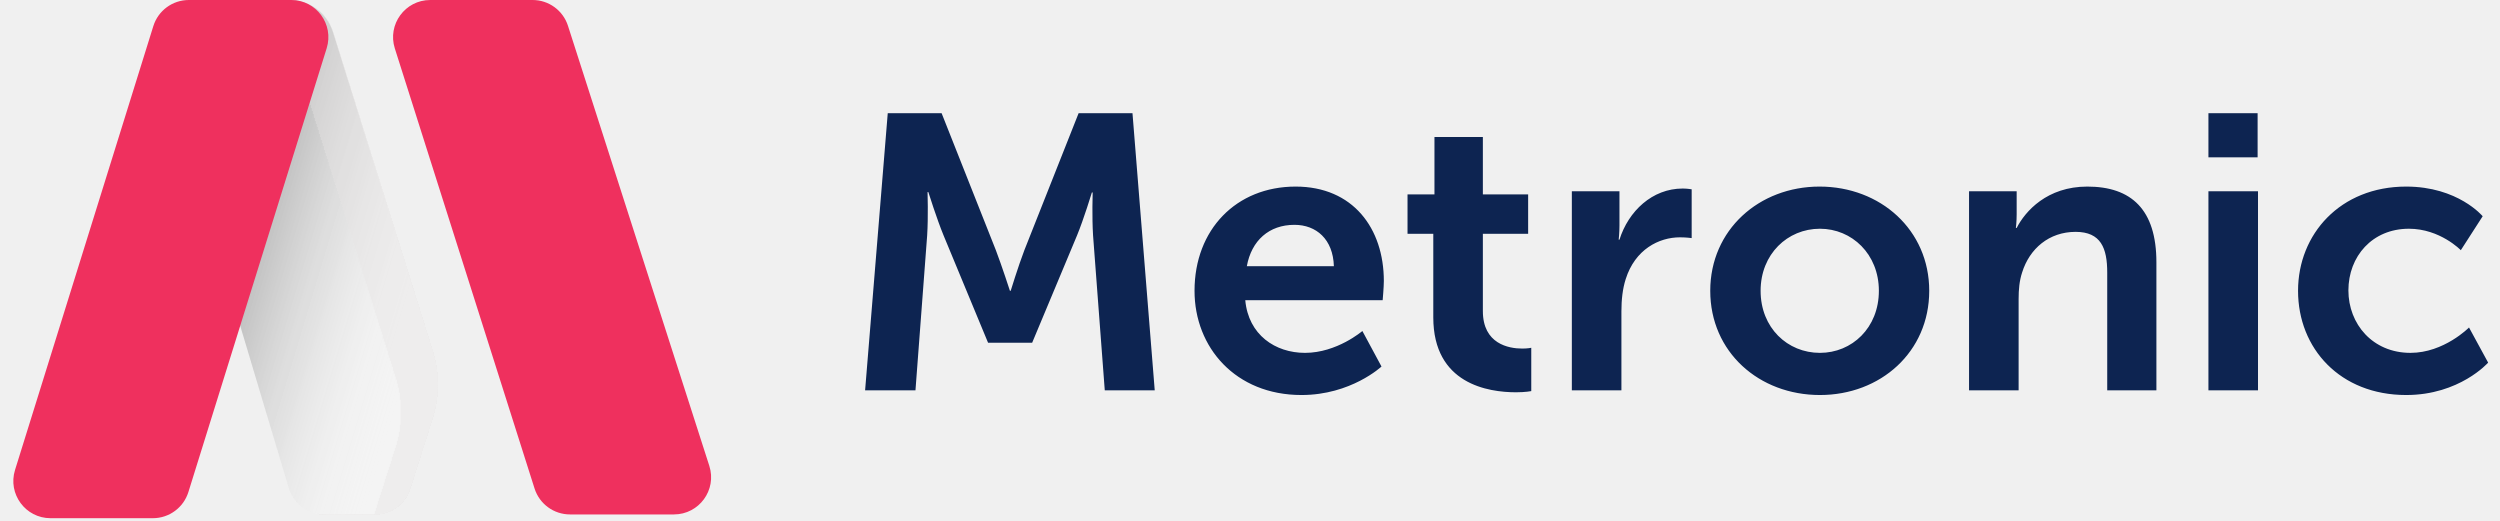
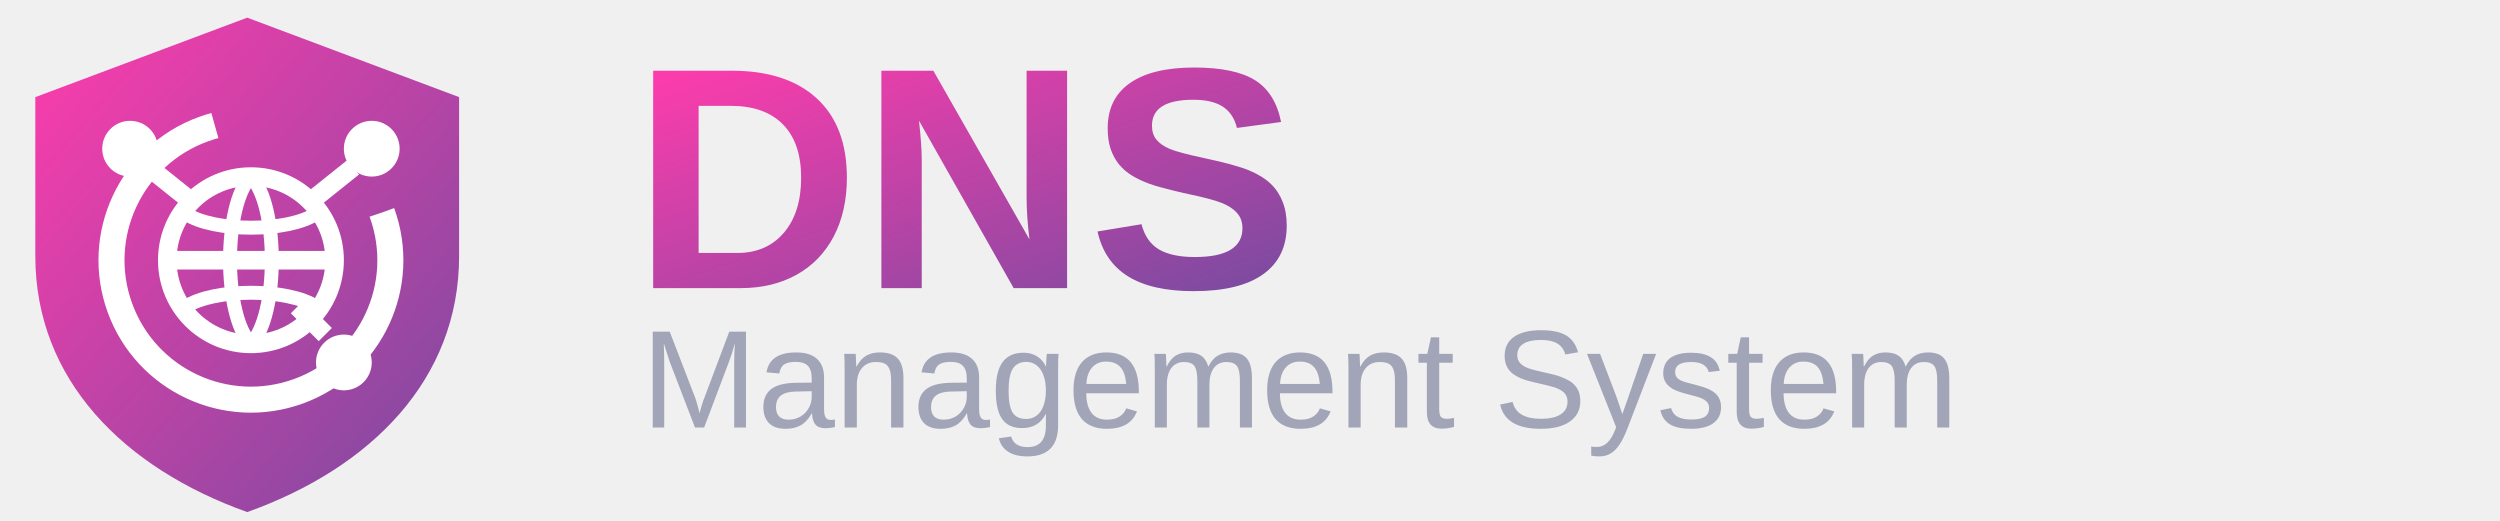
<svg xmlns="http://www.w3.org/2000/svg" width="269" height="56" viewBox="0 0 269 56" fill="none">
-   <path d="M93.085 42H98.504L99.763 25.326C99.889 23.352 99.805 20.664 99.805 20.664H99.889C99.889 20.664 100.813 23.604 101.527 25.326L106.315 36.876H111.061L115.891 25.326C116.605 23.604 117.487 20.706 117.487 20.706H117.571C117.571 20.706 117.487 23.352 117.613 25.326L118.873 42H124.249L121.855 12.18H116.059L110.221 26.922C109.549 28.686 108.751 31.29 108.751 31.29H108.667C108.667 31.29 107.827 28.686 107.155 26.922L101.317 12.18H95.522L93.085 42ZM128.531 31.29C128.531 37.38 132.941 42.504 140.039 42.504C145.373 42.504 148.649 39.438 148.649 39.438L146.591 35.616C146.591 35.616 143.861 37.968 140.417 37.968C137.225 37.968 134.327 36.036 133.991 32.298H148.775C148.775 32.298 148.901 30.87 148.901 30.24C148.901 24.57 145.583 20.076 139.409 20.076C133.025 20.076 128.531 24.696 128.531 31.29ZM134.159 28.644C134.663 25.872 136.553 24.192 139.283 24.192C141.635 24.192 143.441 25.746 143.525 28.644H134.159ZM154.222 34.146C154.222 41.328 160.144 42.21 163.126 42.21C164.134 42.21 164.764 42.084 164.764 42.084V37.422C164.764 37.422 164.386 37.506 163.798 37.506C162.328 37.506 159.556 37.002 159.556 33.474V25.158H164.428V20.916H159.556V14.742H154.348V20.916H151.45V25.158H154.222V34.146ZM169.13 42H174.464V33.516C174.464 32.256 174.59 31.08 174.926 30.03C175.934 26.838 178.496 25.536 180.764 25.536C181.478 25.536 182.024 25.62 182.024 25.62V20.37C182.024 20.37 181.562 20.286 181.058 20.286C177.782 20.286 175.22 22.722 174.254 25.788H174.17C174.17 25.788 174.254 25.074 174.254 24.276V20.58H169.13V42ZM184.023 31.29C184.023 37.884 189.273 42.504 195.825 42.504C202.335 42.504 207.585 37.884 207.585 31.29C207.585 24.738 202.335 20.076 195.783 20.076C189.273 20.076 184.023 24.738 184.023 31.29ZM189.441 31.29C189.441 27.342 192.339 24.612 195.825 24.612C199.269 24.612 202.167 27.342 202.167 31.29C202.167 35.28 199.269 37.968 195.825 37.968C192.339 37.968 189.441 35.28 189.441 31.29ZM211.869 42H217.203V32.172C217.203 31.164 217.287 30.198 217.581 29.316C218.379 26.754 220.479 24.948 223.335 24.948C226.065 24.948 226.737 26.712 226.737 29.316V42H232.029V28.224C232.029 22.554 229.341 20.076 224.595 20.076C220.269 20.076 217.917 22.722 216.993 24.528H216.909C216.909 24.528 216.993 23.856 216.993 23.058V20.58H211.869V42ZM237.627 16.926H242.919V12.18H237.627V16.926ZM237.627 42H242.961V20.58H237.627V42ZM247.27 31.29C247.27 37.506 251.806 42.504 258.904 42.504C264.658 42.504 267.724 39.018 267.724 39.018L265.666 35.238C265.666 35.238 262.978 37.968 259.366 37.968C255.292 37.968 252.688 34.86 252.688 31.248C252.688 27.594 255.25 24.612 259.198 24.612C262.558 24.612 264.784 26.922 264.784 26.922L267.136 23.268C267.136 23.268 264.49 20.076 258.904 20.076C251.806 20.076 247.27 25.2 247.27 31.29Z" fill="#0D2451" />
-   <path d="M61.114 2.777L76.323 50.13C77.152 52.712 75.226 55.353 72.514 55.353H61.331C59.588 55.353 58.046 54.225 57.518 52.564L42.483 5.211C41.664 2.631 43.589 0 46.295 0H57.306C59.044 0 60.583 1.122 61.114 2.777Z" fill="#EF305E" />
-   <g filter="url(#filter0_i)">
-     <path d="M46.548 37.8L35.824 3.449C35.184 1.397 33.284 0 31.134 0C28.518 0 26.36 2.05 26.227 4.663L24.919 30.339C24.872 31.251 24.982 32.164 25.244 33.039L31.066 52.5C31.572 54.193 33.13 55.353 34.898 55.353H40.309C42.05 55.353 43.591 54.227 44.12 52.569L46.527 45.021C47.275 42.674 47.283 40.152 46.548 37.8Z" fill="#F4F4F4" />
-     <path d="M46.548 37.8L35.824 3.449C35.184 1.397 33.284 0 31.134 0C28.518 0 26.36 2.05 26.227 4.663L24.919 30.339C24.872 31.251 24.982 32.164 25.244 33.039L31.066 52.5C31.572 54.193 33.13 55.353 34.898 55.353H40.309C42.05 55.353 43.591 54.227 44.12 52.569L46.527 45.021C47.275 42.674 47.283 40.152 46.548 37.8Z" fill="url(#paint0_linear)" />
-   </g>
-   <path d="M20.317 0H31.332C34.029 0 35.953 2.615 35.151 5.19L20.27 52.947C19.749 54.619 18.201 55.758 16.451 55.758H5.436C2.739 55.758 0.815 53.143 1.617 50.568L16.498 2.81C17.019 1.139 18.566 0 20.317 0Z" fill="#EF305E" />
  <defs>
-     <filter id="filter0_i" x="24.908" y="0" width="22.185" height="55.353" filterUnits="userSpaceOnUse" color-interpolation-filters="sRGB">
-       <feFlood flood-opacity="0" result="BackgroundImageFix" />
-       <feBlend mode="normal" in="SourceGraphic" in2="BackgroundImageFix" result="shape" />
-       <feColorMatrix in="SourceAlpha" type="matrix" values="0 0 0 0 0 0 0 0 0 0 0 0 0 0 0 0 0 0 127 0" result="hardAlpha" />
-       <feOffset dx="-4" dy="3" />
-       <feComposite in2="hardAlpha" operator="arithmetic" k2="-1" k3="1" />
-       <feColorMatrix type="matrix" values="0 0 0 0 0.904 0 0 0 0 0.893 0 0 0 0 0.893 0 0 0 0.4 0" />
-       <feBlend mode="normal" in2="shape" result="effect1_innerShadow" />
-     </filter>
-     <linearGradient id="paint0_linear" x1="29" y1="24.5" x2="49" y2="30.5" gradientUnits="userSpaceOnUse">
-       <stop stop-opacity="0.2" />
-       <stop offset="0.911" stop-color="white" stop-opacity="0" />
+     <linearGradient id="dnsGradient" x1="0%" y1="0%" x2="100%" y2="100%">
+       <stop offset="0%" stop-color="#FF3CAC" />
+       <stop offset="100%" stop-color="#784BA0" />
    </linearGradient>
  </defs>
+   <path d="M28 2L52 11V29C52 43 42 53 28 58C14 53 4 43 4 29V11L28 2Z" fill="url(#dnsGradient)" transform="scale(0.95)" />
+   <circle cx="27" cy="28" r="15" stroke="white" stroke-width="2.8" fill="none" stroke-dasharray="72 28" transform="rotate(-20 27 28)" />
+   <circle cx="27" cy="28" r="9" stroke="white" stroke-width="2" fill="none" />
+   <path d="M18 28H36" stroke="white" stroke-width="2" fill="none" />
+   <path d="M20 23C23 25 31 25 34 23" stroke="white" stroke-width="1.5" fill="none" />
+   <path d="M20 33C23 31 31 31 34 33" stroke="white" stroke-width="1.5" fill="none" />
+   <path d="M27 19C24 22 24 34 27 37" stroke="white" stroke-width="1.5" fill="none" />
+   <path d="M27 19C30 22 30 34 27 37" stroke="white" stroke-width="1.5" fill="none" />
+   <circle cx="14" cy="16" r="3" fill="white" />
+   <circle cx="40" cy="16" r="3" fill="white" />
+   <circle cx="37" cy="39" r="3" fill="white" />
+   <path d="M16 18L21 22" stroke="white" stroke-width="2" fill="none" />
+   <path d="M38 18L33 22" stroke="white" stroke-width="2" fill="none" />
+   <path d="M35 36L32 33" stroke="white" stroke-width="2" fill="none" />
+   <text x="68" y="31" font-size="34" font-family="Arial, sans-serif" font-weight="700" fill="url(#dnsGradient)">
+     DNS
+   </text>
+   <text x="69" y="46" font-size="15" font-family="Arial, sans-serif" fill="#A1A5B7">
+     Management System
+   </text>
</svg>
